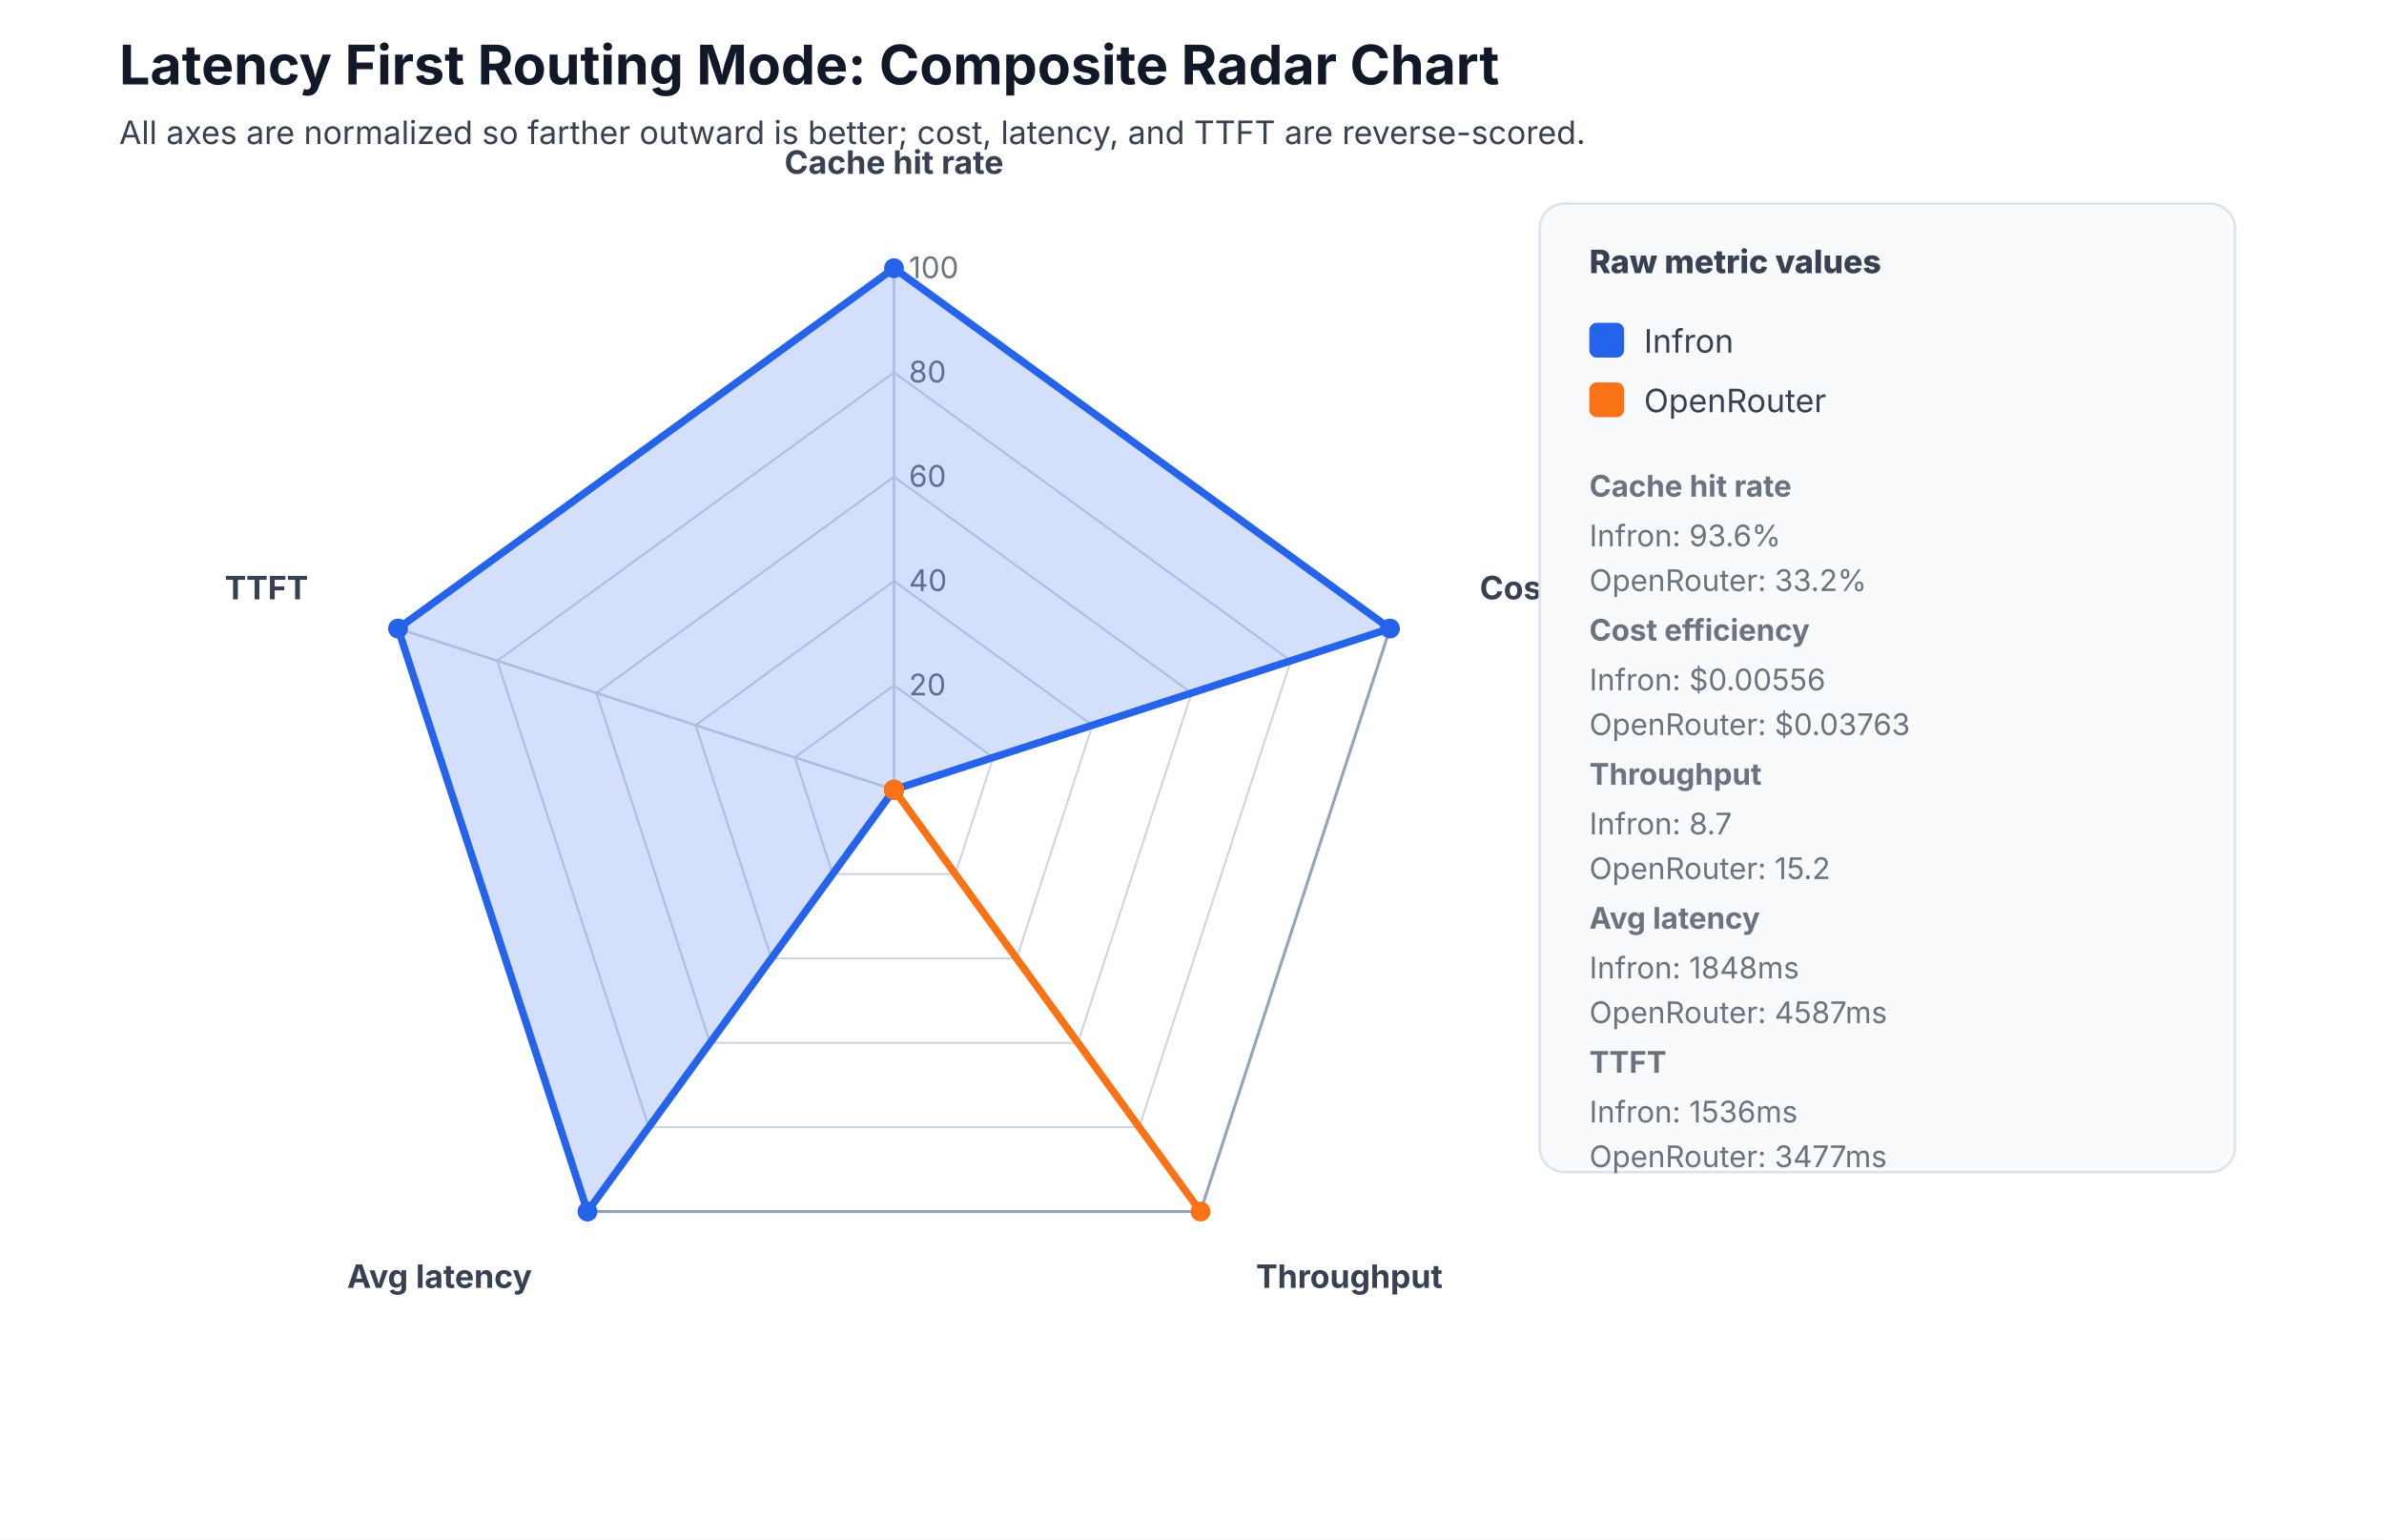
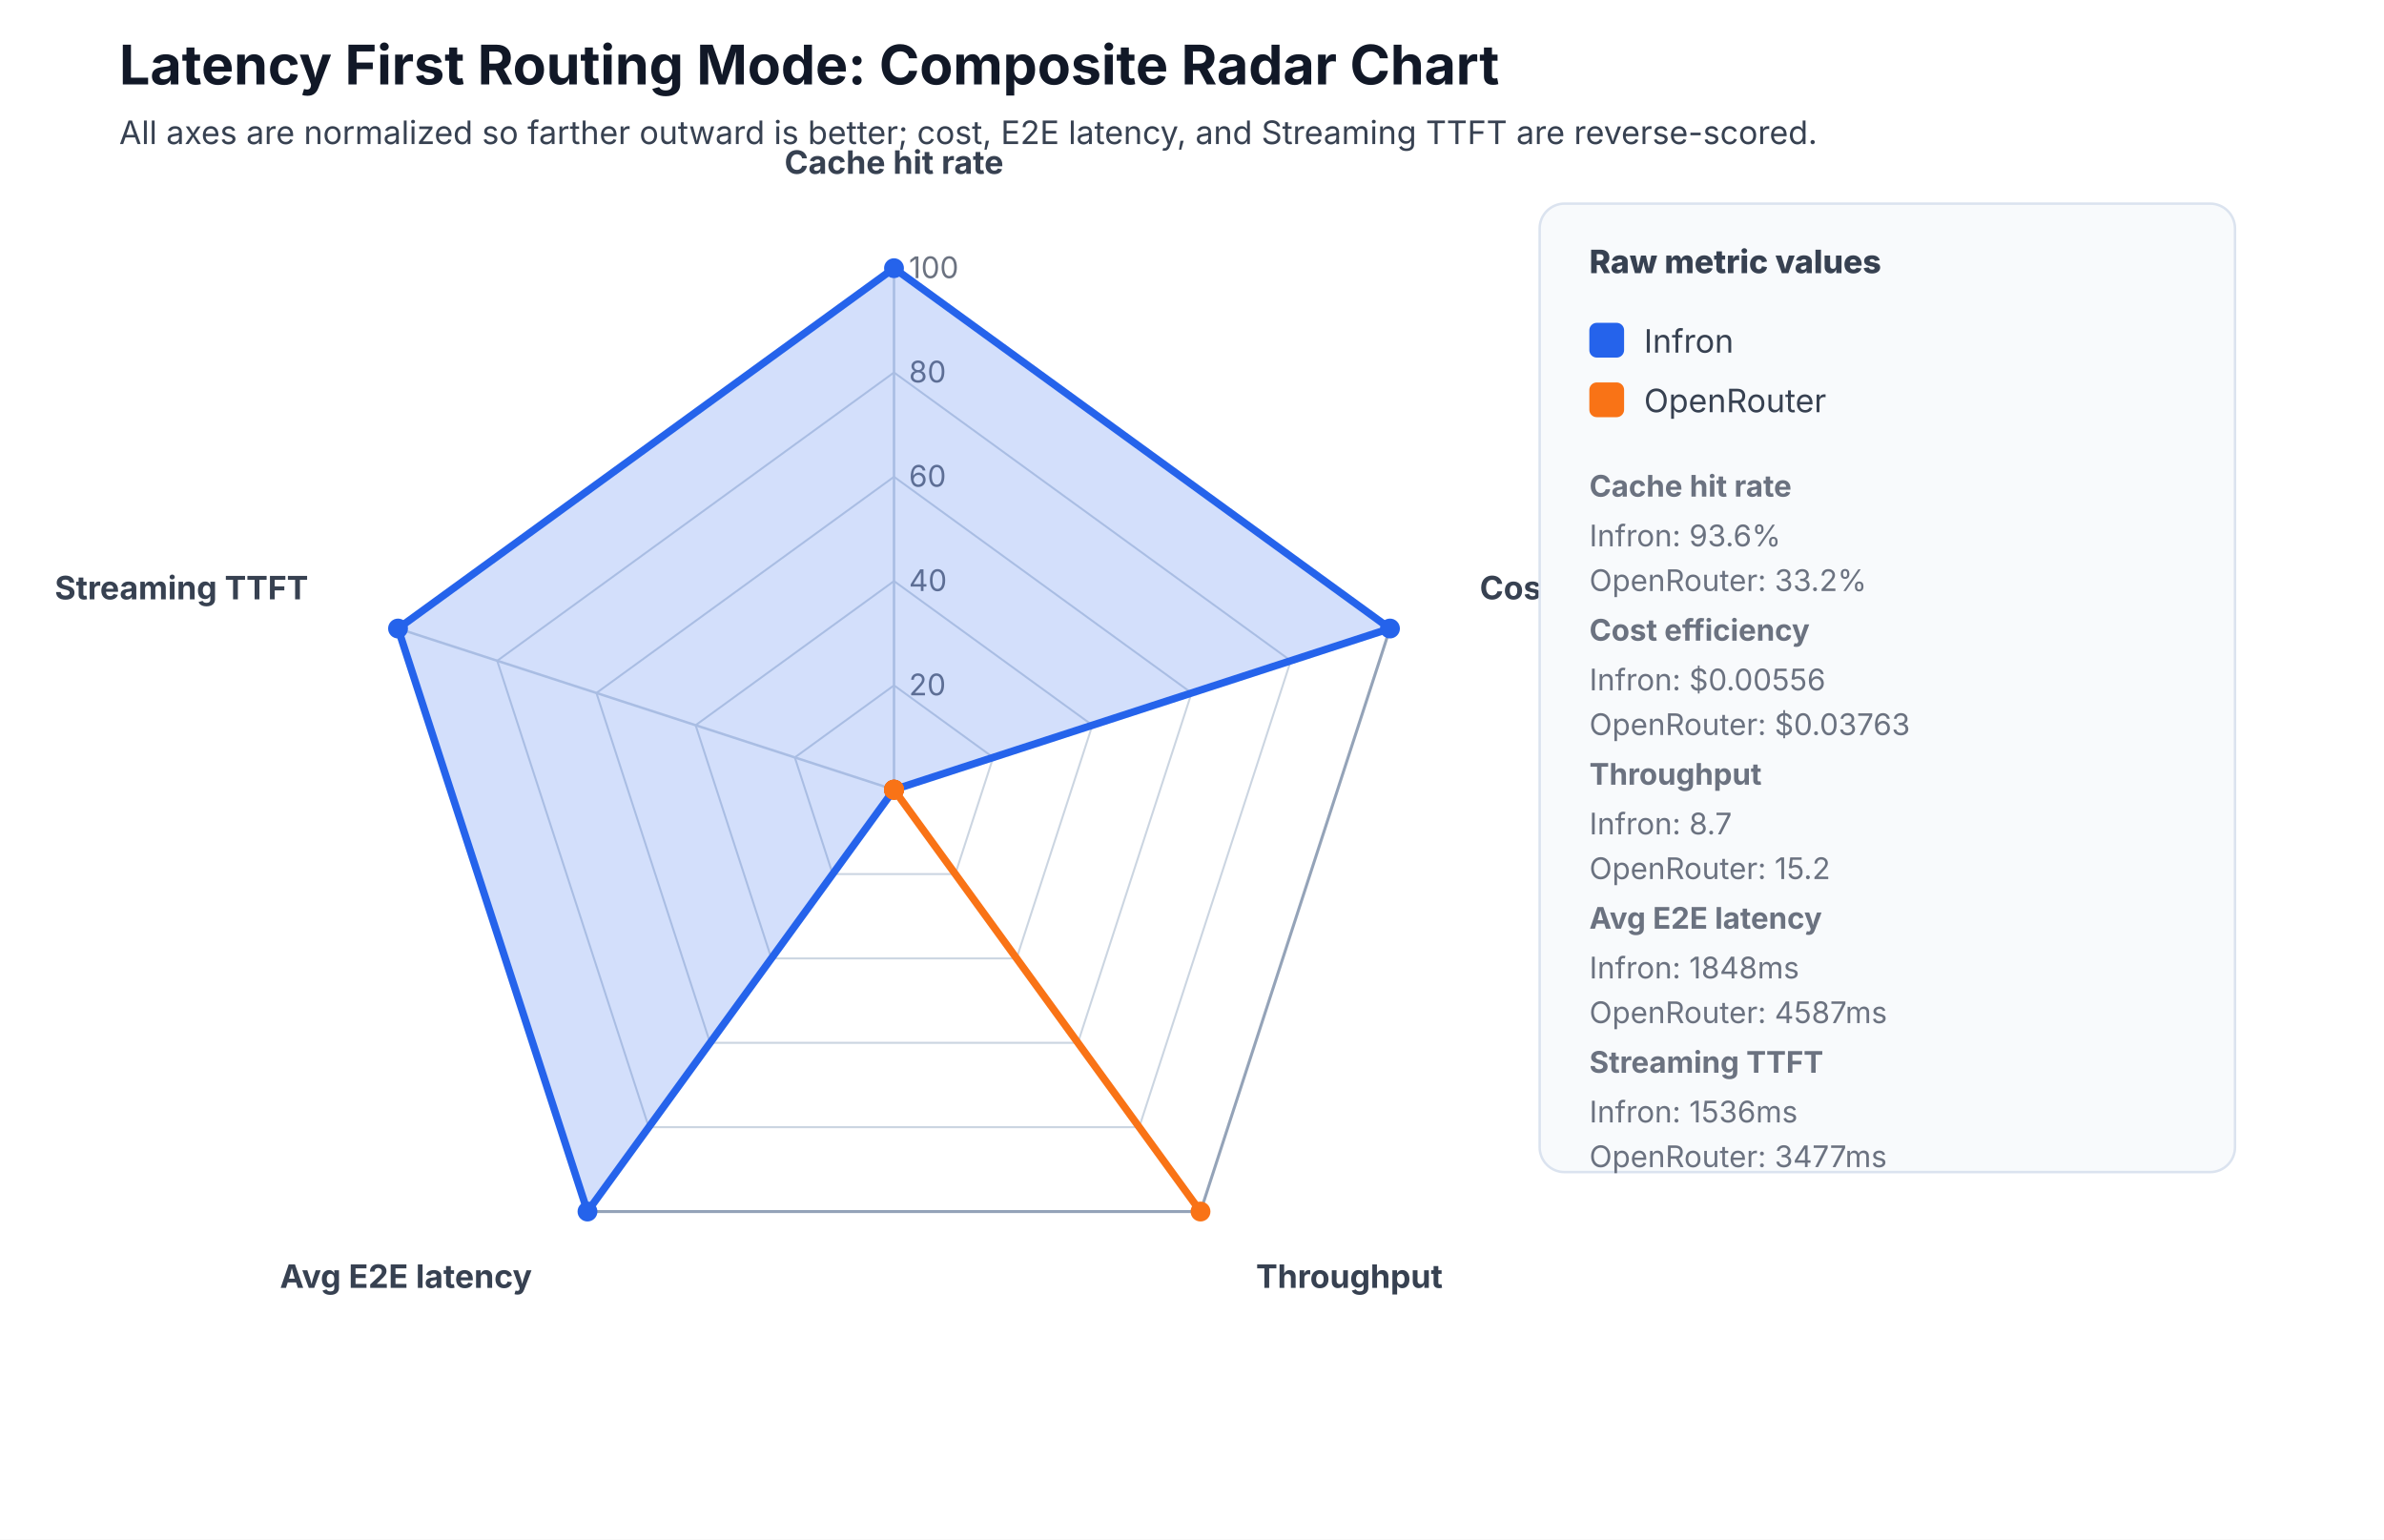
<svg xmlns="http://www.w3.org/2000/svg" width="960" height="620" viewBox="0 0 960 620">
  <style>text{font-family:-apple-system,BlinkMacSystemFont,'Segoe UI',sans-serif;fill:#111827}.title{font-size:22px;font-weight:700}.label{font-size:13px;fill:#374151}.tick{font-size:12px;fill:#6b7280}.value{font-size:12px;fill:#111827}</style>
  <rect width="100%" height="100%" fill="#ffffff" />
  <text x="48" y="34" class="title">Latency First Routing Mode: Composite Radar Chart</text>
-   <text x="48" y="58" class="label">All axes are normalized so farther outward is better; cost, latency, and TTFT are reverse-scored.</text>
+   <text x="48" y="58" class="label">All axes are normalized so farther outward is better; cost, E2E latency, and Streaming TTFT are reverse-scored.</text>
  <polygon points="360.00,276.00 399.94,305.02 384.69,351.98 335.31,351.98 320.06,305.02" fill="none" stroke="#cbd5e1" stroke-width="0.8" />
  <text x="366" y="280.00" class="tick">20</text>
  <polygon points="360.00,234.00 439.89,292.04 409.37,385.96 310.63,385.96 280.11,292.04" fill="none" stroke="#cbd5e1" stroke-width="0.8" />
  <text x="366" y="238.00" class="tick">40</text>
  <polygon points="360.00,192.00 479.83,279.06 434.06,419.94 285.94,419.94 240.17,279.06" fill="none" stroke="#cbd5e1" stroke-width="0.8" />
  <text x="366" y="196.00" class="tick">60</text>
  <polygon points="360.00,150.00 519.78,266.09 458.75,453.91 261.25,453.91 200.22,266.09" fill="none" stroke="#cbd5e1" stroke-width="0.8" />
  <text x="366" y="154.00" class="tick">80</text>
  <polygon points="360.00,108.00 559.72,253.11 483.43,487.89 236.57,487.89 160.28,253.11" fill="none" stroke="#94a3b8" stroke-width="1.2" />
  <text x="366" y="112.00" class="tick">100</text>
  <line x1="360" y1="318" x2="360.00" y2="108.00" stroke="#cbd5e1" />
  <text x="360.00" y="70.00" class="label" font-weight="700" text-anchor="middle">Cache hit rate</text>
  <line x1="360" y1="318" x2="559.72" y2="253.11" stroke="#cbd5e1" />
  <text x="595.86" y="241.36" class="label" font-weight="700" text-anchor="start">Cost efficiency</text>
  <line x1="360" y1="318" x2="483.43" y2="487.89" stroke="#cbd5e1" />
  <text x="505.77" y="518.64" class="label" font-weight="700" text-anchor="start">Throughput</text>
  <line x1="360" y1="318" x2="236.57" y2="487.89" stroke="#cbd5e1" />
-   <text x="214.23" y="518.64" class="label" font-weight="700" text-anchor="end">Avg latency</text>
+   <text x="214.23" y="518.64" class="label" font-weight="700" text-anchor="end">Avg E2E latency</text>
  <line x1="360" y1="318" x2="160.28" y2="253.11" stroke="#cbd5e1" />
-   <text x="124.14" y="241.36" class="label" font-weight="700" text-anchor="end">TTFT</text>
+   <text x="124.14" y="241.36" class="label" font-weight="700" text-anchor="end">Streaming TTFT</text>
  <polygon points="360.00,108.00 559.72,253.11 360.00,318.00 236.57,487.89 160.28,253.11" fill="#2563eb" fill-opacity="0.20" stroke="#2563eb" stroke-width="3" />
  <circle cx="360.00" cy="108.00" r="4" fill="#2563eb" />
  <circle cx="559.72" cy="253.11" r="4" fill="#2563eb" />
  <circle cx="360.00" cy="318.00" r="4" fill="#2563eb" />
  <circle cx="236.57" cy="487.89" r="4" fill="#2563eb" />
  <circle cx="160.28" cy="253.11" r="4" fill="#2563eb" />
  <polygon points="360.00,318.00 360.00,318.00 483.43,487.89 360.00,318.00 360.00,318.00" fill="#f97316" fill-opacity="0.20" stroke="#f97316" stroke-width="3" />
  <circle cx="360.00" cy="318.00" r="4" fill="#f97316" />
  <circle cx="360.00" cy="318.00" r="4" fill="#f97316" />
  <circle cx="483.43" cy="487.89" r="4" fill="#f97316" />
  <circle cx="360.00" cy="318.00" r="4" fill="#f97316" />
  <circle cx="360.00" cy="318.00" r="4" fill="#f97316" />
  <rect x="620" y="82" width="280" height="390" rx="10" fill="#f8fafc" stroke="#dbe3ef" />
  <text x="640" y="110" class="label" font-weight="800">Raw metric values</text>
  <rect x="640" y="130" width="14" height="14" rx="3" fill="#2563eb" />
  <text x="662" y="142" class="label">Infron</text>
  <rect x="640" y="154" width="14" height="14" rx="3" fill="#f97316" />
  <text x="662" y="166" class="label">OpenRouter</text>
  <text x="640" y="200" class="tick" font-weight="700">Cache hit rate</text>
  <text x="640" y="220" class="tick">Infron: 93.6%</text>
  <text x="640" y="238" class="tick">OpenRouter: 33.2%</text>
  <text x="640" y="258" class="tick" font-weight="700">Cost efficiency</text>
  <text x="640" y="278" class="tick">Infron: $0.00556</text>
  <text x="640" y="296" class="tick">OpenRouter: $0.03763</text>
  <text x="640" y="316" class="tick" font-weight="700">Throughput</text>
  <text x="640" y="336" class="tick">Infron: 8.7</text>
  <text x="640" y="354" class="tick">OpenRouter: 15.2</text>
-   <text x="640" y="374" class="tick" font-weight="700">Avg latency</text>
+   <text x="640" y="374" class="tick" font-weight="700">Avg E2E latency</text>
  <text x="640" y="394" class="tick">Infron: 1848ms</text>
  <text x="640" y="412" class="tick">OpenRouter: 4587ms</text>
-   <text x="640" y="432" class="tick" font-weight="700">TTFT</text>
+   <text x="640" y="432" class="tick" font-weight="700">Streaming TTFT</text>
  <text x="640" y="452" class="tick">Infron: 1536ms</text>
  <text x="640" y="470" class="tick">OpenRouter: 3477ms</text>
</svg>
